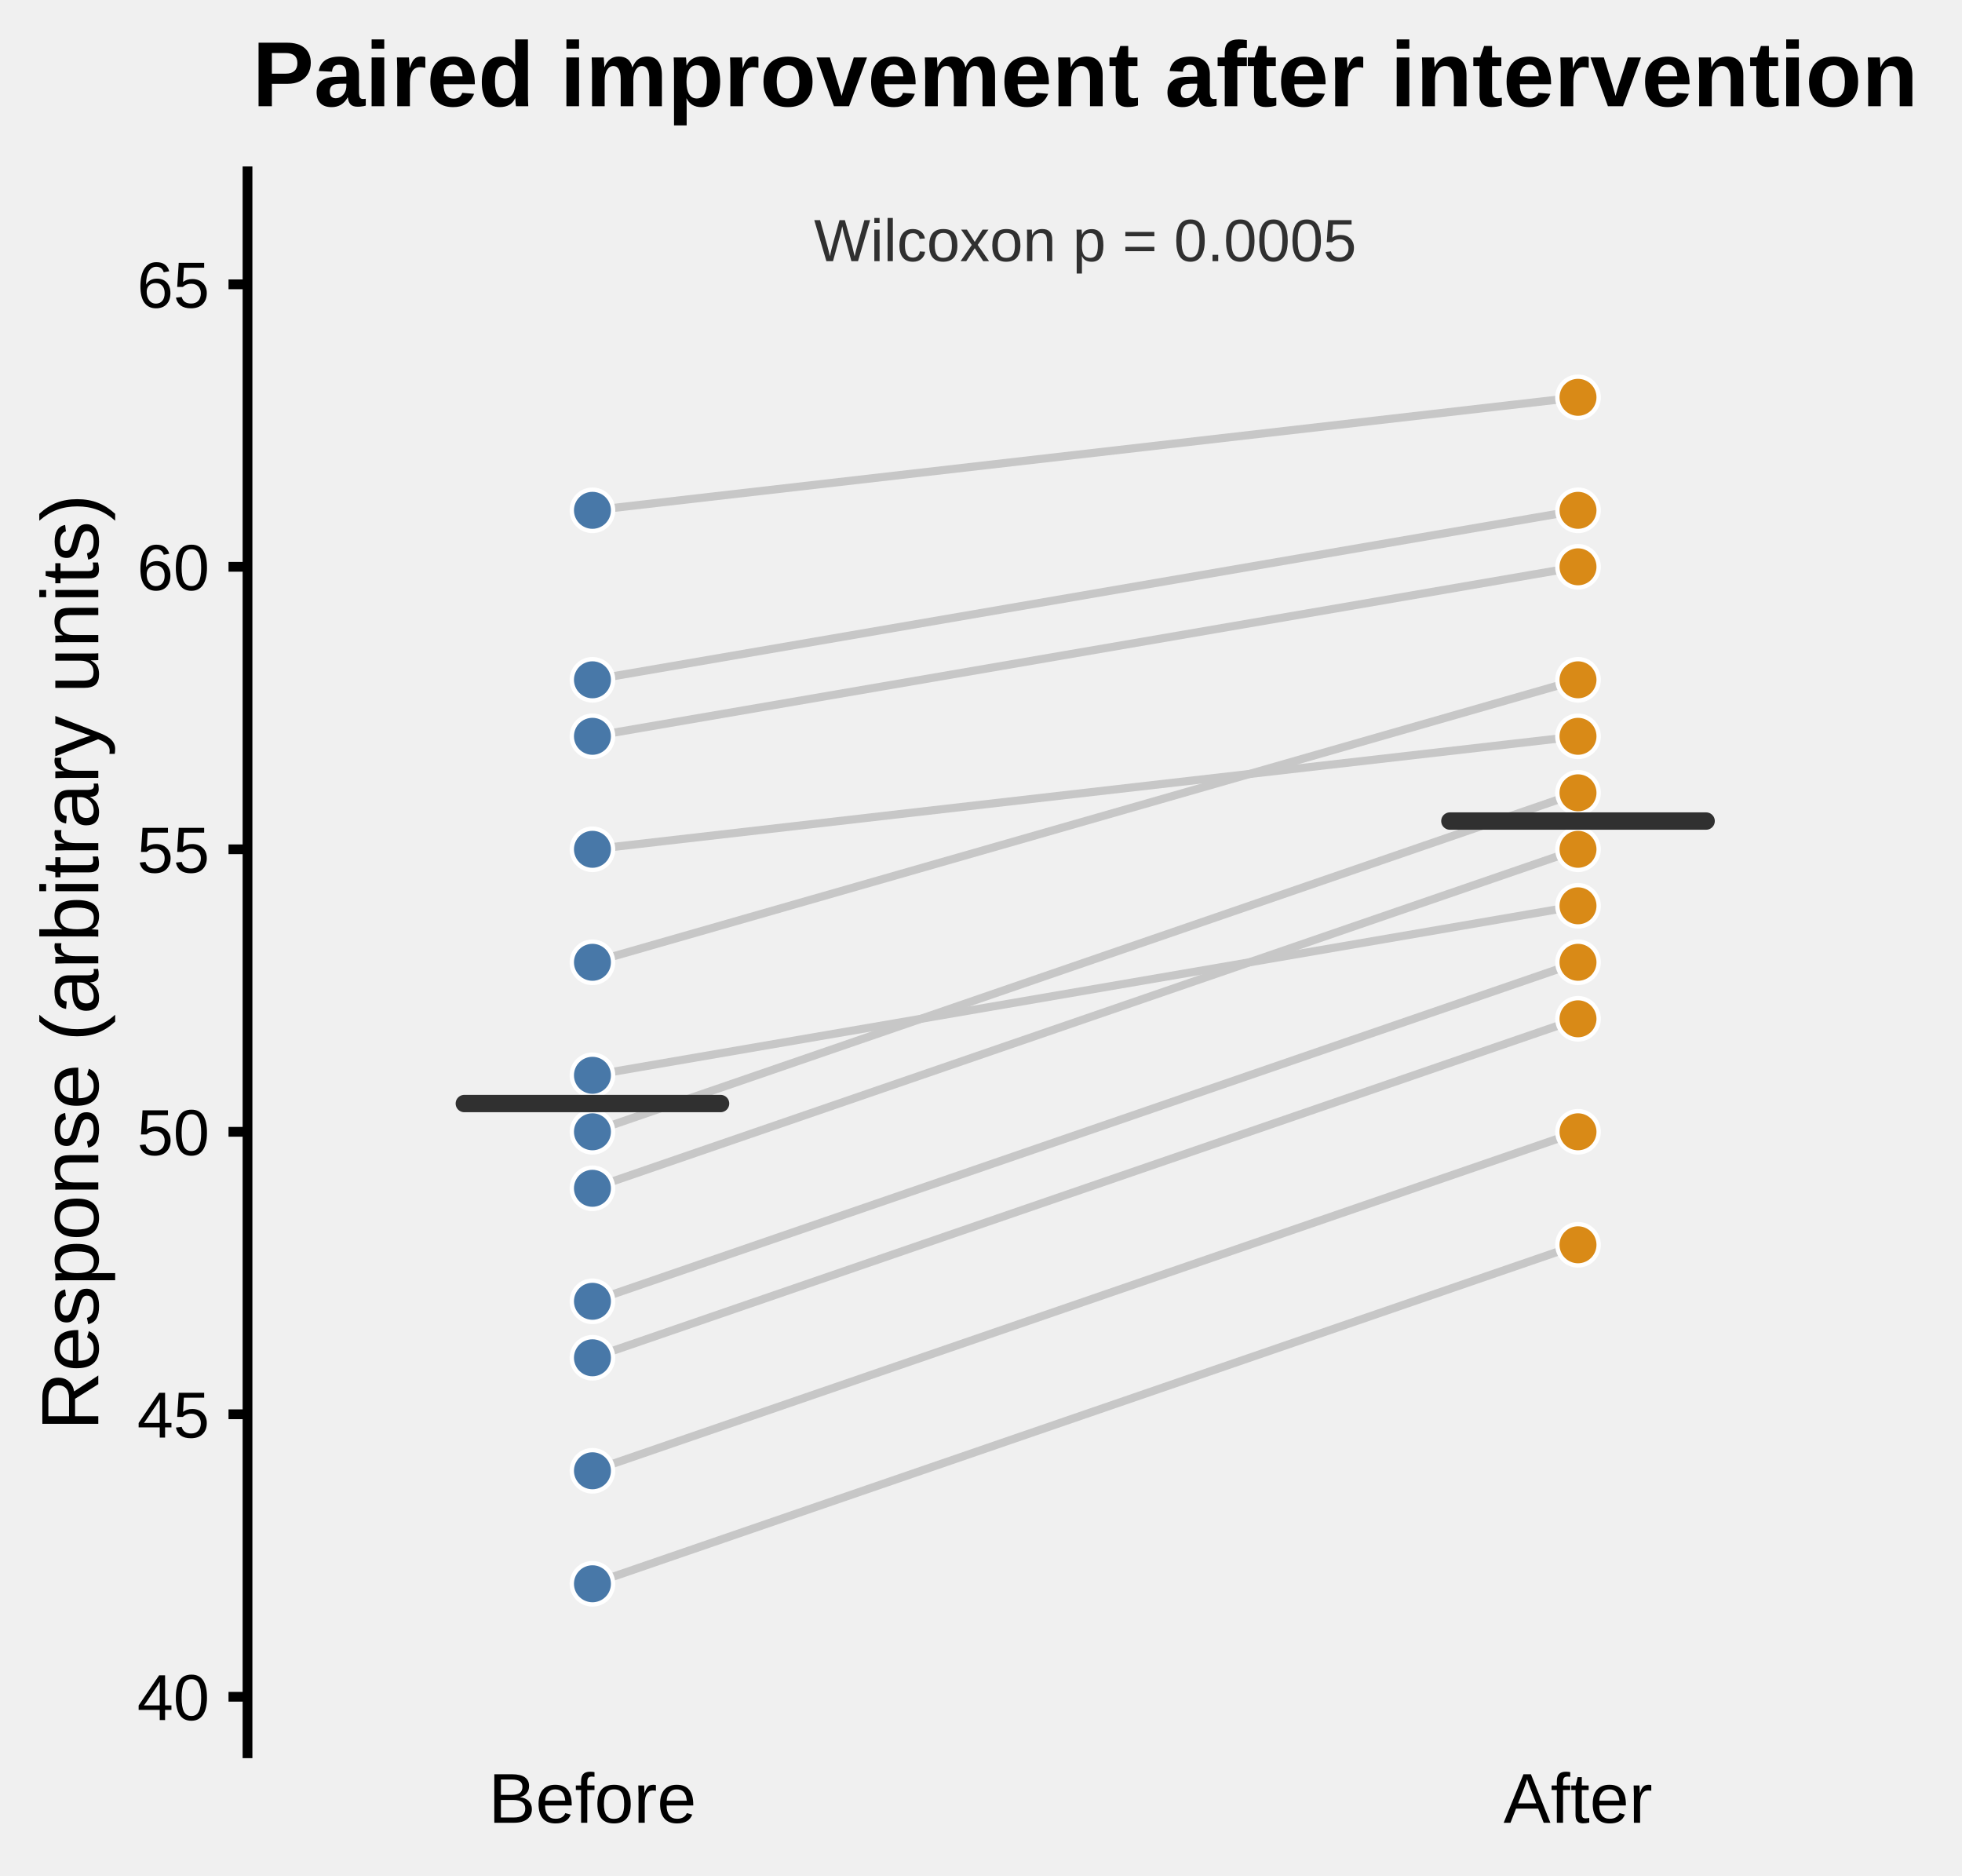
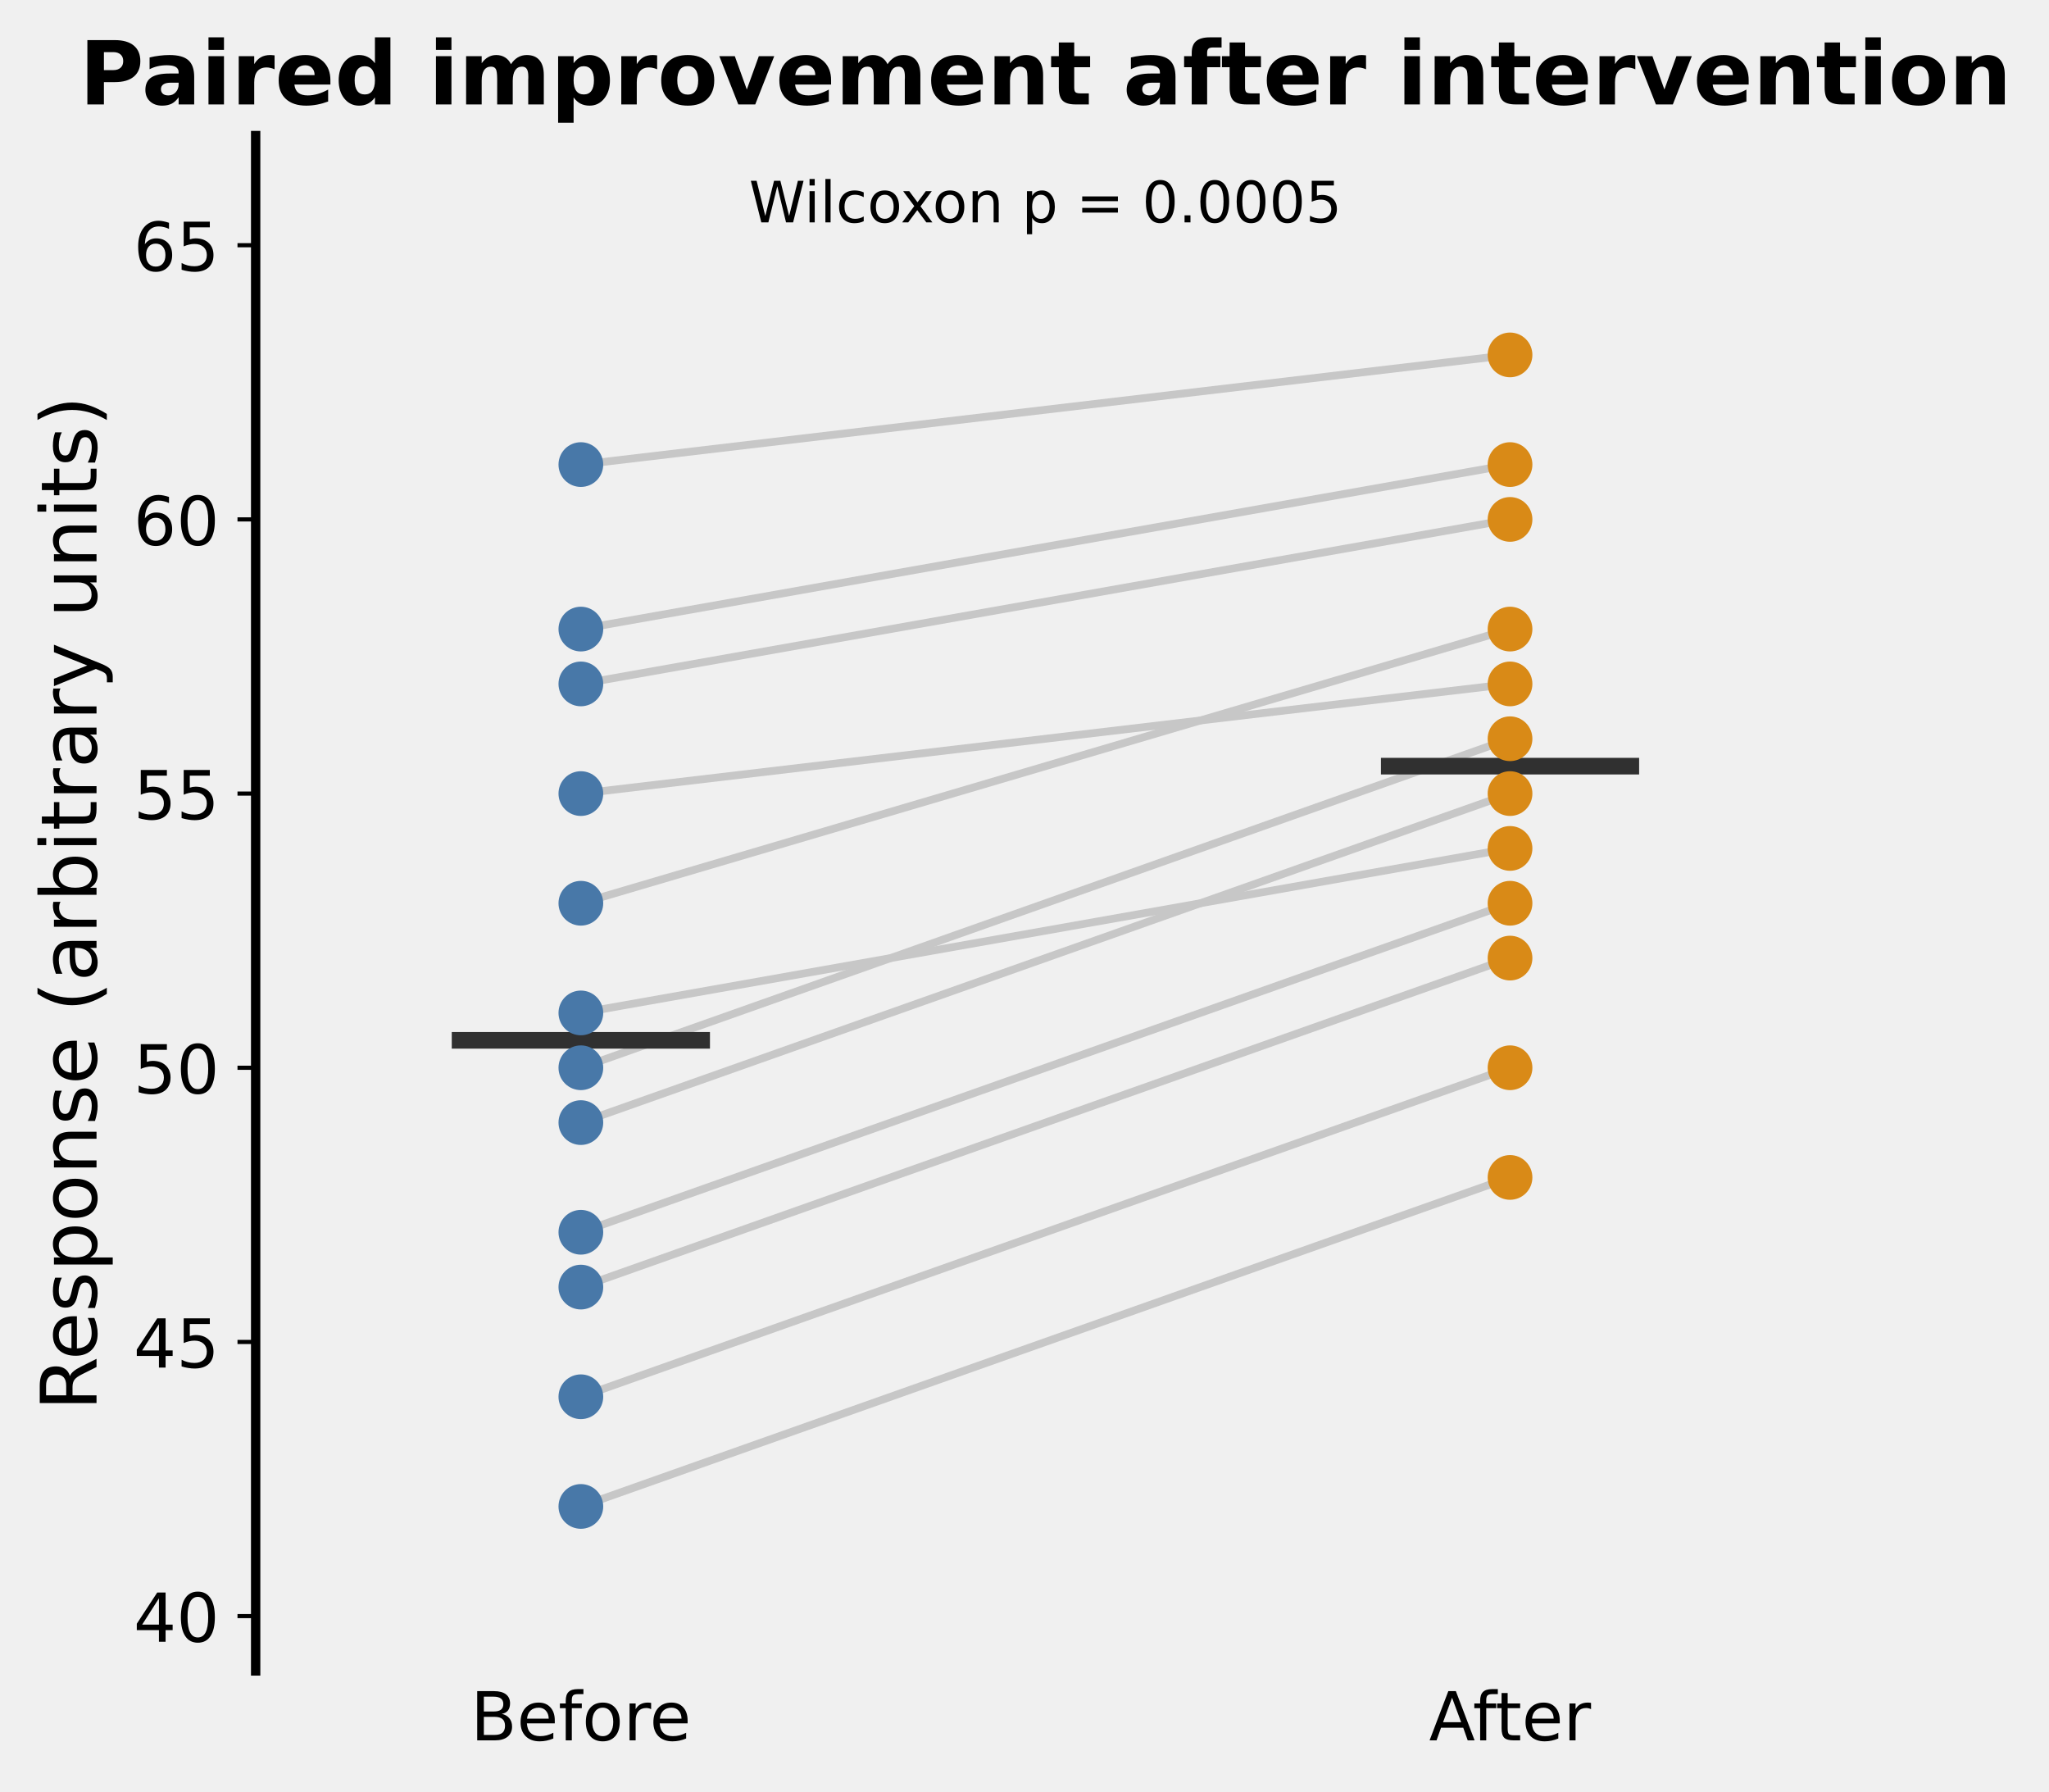
- <svg xmlns="http://www.w3.org/2000/svg" xmlns:xlink="http://www.w3.org/1999/xlink" width="361.654pt" height="345.712pt" viewBox="0 0 361.654 345.712" version="1.1">
+ <svg xmlns="http://www.w3.org/2000/svg" xmlns:xlink="http://www.w3.org/1999/xlink" width="394.807pt" height="345.179pt" viewBox="0 0 394.807 345.179" version="1.1">
  <defs>
    <style type="text/css">*{stroke-linejoin: round; stroke-linecap: butt}</style>
  </defs>
  <g id="figure_1">
    <g id="patch_1">
-       <path d="M 0 345.712  L 361.654 345.712  L 361.654 0  L 0 0  L 0 345.712  z " style="fill: none" />
+       <path d="M 0 345.179  L 394.807 345.179  L 394.807 0  L 0 0  L 0 345.179  z " style="fill: none" />
    </g>
    <g id="axes-0">
      <g id="patch_2">
-         <path d="M 45.623 323.123  L 354.454 323.123  L 354.454 31.575  L 45.623 31.575  L 45.623 323.123  z " style="fill: none" />
-       </g>
-       <g id="pair-P01" data-reprofig-kind="line" data-reprofig-visual-sha256="f10ccf56facc6f77ed51b74fab9c6f8a05f0781801165fd943f80a91bd9645fe">
-         <path d="M 109.206 291.886  L 290.871 229.411  " clip-path="url(#pb6697a9889)" style="fill: none; stroke: #c7c7c7; stroke-width: 1.5; stroke-linecap: square" />
-       </g>
-       <g id="pair-P02" data-reprofig-kind="line" data-reprofig-visual-sha256="47c050c9f29e808a5d5d0114f3ccea9537127f1a0f75bdb760a2ba70a2533926">
-         <path d="M 109.206 198.174  L 290.871 166.937  " clip-path="url(#pb6697a9889)" style="fill: none; stroke: #c7c7c7; stroke-width: 1.5; stroke-linecap: square" />
-       </g>
-       <g id="pair-P03" data-reprofig-kind="line" data-reprofig-visual-sha256="fab4d86d3819559f84d4179e5de77299c8cc88a082601fd34d24af1b569886a1">
-         <path d="M 109.206 239.824  L 290.871 177.349  " clip-path="url(#pb6697a9889)" style="fill: none; stroke: #c7c7c7; stroke-width: 1.5; stroke-linecap: square" />
-       </g>
-       <g id="pair-P04" data-reprofig-kind="line" data-reprofig-visual-sha256="d32bb159019df312ff62c4e651db21c55f02d455ea6382a12f2bd1745980398b">
-         <path d="M 109.206 156.524  L 290.871 135.699  " clip-path="url(#pb6697a9889)" style="fill: none; stroke: #c7c7c7; stroke-width: 1.5; stroke-linecap: square" />
-       </g>
-       <g id="pair-P05" data-reprofig-kind="line" data-reprofig-visual-sha256="9f8bffe89135889bdd4e1decce7fcddba982680ddf7db2c8b89a2bb50d85cf0a">
-         <path d="M 109.206 218.999  L 290.871 156.524  " clip-path="url(#pb6697a9889)" style="fill: none; stroke: #c7c7c7; stroke-width: 1.5; stroke-linecap: square" />
-       </g>
-       <g id="pair-P06" data-reprofig-kind="line" data-reprofig-visual-sha256="aac94bf22cb27dd75f22e7f0ecbabc0aa15755265aea67cb0804b3e7e9818477">
-         <path d="M 109.206 94.05  L 290.871 73.225  " clip-path="url(#pb6697a9889)" style="fill: none; stroke: #c7c7c7; stroke-width: 1.5; stroke-linecap: square" />
-       </g>
-       <g id="pair-P07" data-reprofig-kind="line" data-reprofig-visual-sha256="201311c00a10315e891d492f0b0a8e7b233caad25c8e0a1a7bf51f15e34a689e">
-         <path d="M 109.206 271.061  L 290.871 208.586  " clip-path="url(#pb6697a9889)" style="fill: none; stroke: #c7c7c7; stroke-width: 1.5; stroke-linecap: square" />
-       </g>
-       <g id="pair-P08" data-reprofig-kind="line" data-reprofig-visual-sha256="16d9090248b4d89d73ec40a8d4f09decee183d41e1a78ee8b33bfa082ef03c48">
-         <path d="M 109.206 125.287  L 290.871 94.05  " clip-path="url(#pb6697a9889)" style="fill: none; stroke: #c7c7c7; stroke-width: 1.5; stroke-linecap: square" />
-       </g>
-       <g id="pair-P09" data-reprofig-kind="line" data-reprofig-visual-sha256="e46e7a6f5e162682f842c8c6c3aba0d91f0db7e02ad6ecb69b26eaa41cae157c">
-         <path d="M 109.206 177.349  L 290.871 125.287  " clip-path="url(#pb6697a9889)" style="fill: none; stroke: #c7c7c7; stroke-width: 1.5; stroke-linecap: square" />
-       </g>
-       <g id="pair-P10" data-reprofig-kind="line" data-reprofig-visual-sha256="0447cbcc9f4d5f1c230569125665eef947b93a77447cdeaae64533f58eb7b0f3">
-         <path d="M 109.206 250.236  L 290.871 187.762  " clip-path="url(#pb6697a9889)" style="fill: none; stroke: #c7c7c7; stroke-width: 1.5; stroke-linecap: square" />
-       </g>
-       <g id="pair-P11" data-reprofig-kind="line" data-reprofig-visual-sha256="efaf0241a69b0391dd4ba9f292450f2db094ae83af8db212d8e75c70288af3d9">
-         <path d="M 109.206 135.699  L 290.871 104.462  " clip-path="url(#pb6697a9889)" style="fill: none; stroke: #c7c7c7; stroke-width: 1.5; stroke-linecap: square" />
-       </g>
-       <g id="pair-P12" data-reprofig-kind="line" data-reprofig-visual-sha256="e3568154ea3b18b63dadd043e7678b52b90dcf3c51c37e0b2c4286556006cf0d">
-         <path d="M 109.206 208.586  L 290.871 146.112  " clip-path="url(#pb6697a9889)" style="fill: none; stroke: #c7c7c7; stroke-width: 1.5; stroke-linecap: square" />
+         <path d="M 49.26 321.897  L 353.62 321.897  L 353.62 26.117  L 49.26 26.117  L 49.26 321.897  z " style="fill: none" />
      </g>
      <g id="matplotlib.axis_1">
        <g id="xtick_1">
          <g id="line2d_1" />
          <g id="text_1">
-             <text style="font: 13px 'Arial', 'Helvetica', 'Liberation Sans', 'DejaVu Sans', sans-serif; text-anchor: middle" x="109.206" y="335.928" transform="rotate(-0 109.2057 335.9279)">Before</text>
+             <text style="font: 13px 'DejaVu Sans', 'Bitstream Vera Sans', 'Computer Modern Sans Serif', 'Lucida Grande', 'Verdana', 'Geneva', 'Lucid', 'Arial', 'Helvetica', 'Avant Garde', sans-serif; text-anchor: middle" x="111.922" y="335.275" transform="rotate(-0 111.922 335.2753)">Before</text>
          </g>
        </g>
        <g id="xtick_2">
          <g id="line2d_2" />
          <g id="text_2">
-             <text style="font: 13px 'Arial', 'Helvetica', 'Liberation Sans', 'DejaVu Sans', sans-serif; text-anchor: middle" x="290.871" y="335.928" transform="rotate(-0 290.8712 335.9279)">After</text>
+             <text style="font: 13px 'DejaVu Sans', 'Bitstream Vera Sans', 'Computer Modern Sans Serif', 'Lucida Grande', 'Verdana', 'Geneva', 'Lucid', 'Arial', 'Helvetica', 'Avant Garde', sans-serif; text-anchor: middle" x="290.957" y="335.275" transform="rotate(-0 290.9573 335.2753)">After</text>
          </g>
        </g>
      </g>
      <g id="matplotlib.axis_2">
        <g id="ytick_1">
          <g id="line2d_3">
            <defs>
-               <path id="m89be836ded" d="M 0 0  L -3.5 0  " style="stroke: #000000; stroke-width: 1.8" />
+               <path id="md65dc5333b" d="M 0 0  L -3.5 0  " style="stroke: #000000; stroke-width: 0.8" />
            </defs>
            <g>
-               <use xlink:href="#m89be836ded" x="45.623" y="312.71" style="stroke: #000000; stroke-width: 1.8" />
+               <use xlink:href="#md65dc5333b" x="49.26" y="311.334" style="stroke: #000000; stroke-width: 0.8" />
            </g>
          </g>
          <g id="text_3">
-             <text style="font: 12px 'Arial', 'Helvetica', 'Liberation Sans', 'DejaVu Sans', sans-serif; text-anchor: end" x="38.623" y="317.005" transform="rotate(-0 38.62281 317.005)">40</text>
+             <text style="font: 13px 'DejaVu Sans', 'Bitstream Vera Sans', 'Computer Modern Sans Serif', 'Lucida Grande', 'Verdana', 'Geneva', 'Lucid', 'Arial', 'Helvetica', 'Avant Garde', sans-serif; text-anchor: end" x="42.26" y="316.273" transform="rotate(-0 42.25969 316.2728)">40</text>
          </g>
        </g>
        <g id="ytick_2">
          <g id="line2d_4">
            <g>
-               <use xlink:href="#m89be836ded" x="45.623" y="260.648" style="stroke: #000000; stroke-width: 1.8" />
+               <use xlink:href="#md65dc5333b" x="49.26" y="258.516" style="stroke: #000000; stroke-width: 0.8" />
            </g>
          </g>
          <g id="text_4">
-             <text style="font: 12px 'Arial', 'Helvetica', 'Liberation Sans', 'DejaVu Sans', sans-serif; text-anchor: end" x="38.623" y="264.943" transform="rotate(-0 38.62281 264.943)">45</text>
+             <text style="font: 13px 'DejaVu Sans', 'Bitstream Vera Sans', 'Computer Modern Sans Serif', 'Lucida Grande', 'Verdana', 'Geneva', 'Lucid', 'Arial', 'Helvetica', 'Avant Garde', sans-serif; text-anchor: end" x="42.26" y="263.455" transform="rotate(-0 42.25969 263.4549)">45</text>
          </g>
        </g>
        <g id="ytick_3">
          <g id="line2d_5">
            <g>
-               <use xlink:href="#m89be836ded" x="45.623" y="208.586" style="stroke: #000000; stroke-width: 1.8" />
+               <use xlink:href="#md65dc5333b" x="49.26" y="205.698" style="stroke: #000000; stroke-width: 0.8" />
            </g>
          </g>
          <g id="text_5">
-             <text style="font: 12px 'Arial', 'Helvetica', 'Liberation Sans', 'DejaVu Sans', sans-serif; text-anchor: end" x="38.623" y="212.881" transform="rotate(-0 38.62281 212.881)">50</text>
+             <text style="font: 13px 'DejaVu Sans', 'Bitstream Vera Sans', 'Computer Modern Sans Serif', 'Lucida Grande', 'Verdana', 'Geneva', 'Lucid', 'Arial', 'Helvetica', 'Avant Garde', sans-serif; text-anchor: end" x="42.26" y="210.637" transform="rotate(-0 42.25969 210.637)">50</text>
          </g>
        </g>
        <g id="ytick_4">
          <g id="line2d_6">
            <g>
-               <use xlink:href="#m89be836ded" x="45.623" y="156.524" style="stroke: #000000; stroke-width: 1.8" />
+               <use xlink:href="#md65dc5333b" x="49.26" y="152.88" style="stroke: #000000; stroke-width: 0.8" />
            </g>
          </g>
          <g id="text_6">
-             <text style="font: 12px 'Arial', 'Helvetica', 'Liberation Sans', 'DejaVu Sans', sans-serif; text-anchor: end" x="38.623" y="160.819" transform="rotate(-0 38.62281 160.819)">55</text>
+             <text style="font: 13px 'DejaVu Sans', 'Bitstream Vera Sans', 'Computer Modern Sans Serif', 'Lucida Grande', 'Verdana', 'Geneva', 'Lucid', 'Arial', 'Helvetica', 'Avant Garde', sans-serif; text-anchor: end" x="42.26" y="157.819" transform="rotate(-0 42.25969 157.8192)">55</text>
          </g>
        </g>
        <g id="ytick_5">
          <g id="line2d_7">
            <g>
-               <use xlink:href="#m89be836ded" x="45.623" y="104.462" style="stroke: #000000; stroke-width: 1.8" />
+               <use xlink:href="#md65dc5333b" x="49.26" y="100.062" style="stroke: #000000; stroke-width: 0.8" />
            </g>
          </g>
          <g id="text_7">
-             <text style="font: 12px 'Arial', 'Helvetica', 'Liberation Sans', 'DejaVu Sans', sans-serif; text-anchor: end" x="38.623" y="108.757" transform="rotate(-0 38.62281 108.757)">60</text>
+             <text style="font: 13px 'DejaVu Sans', 'Bitstream Vera Sans', 'Computer Modern Sans Serif', 'Lucida Grande', 'Verdana', 'Geneva', 'Lucid', 'Arial', 'Helvetica', 'Avant Garde', sans-serif; text-anchor: end" x="42.26" y="105.001" transform="rotate(-0 42.25969 105.0013)">60</text>
          </g>
        </g>
        <g id="ytick_6">
          <g id="line2d_8">
            <g>
-               <use xlink:href="#m89be836ded" x="45.623" y="52.4" style="stroke: #000000; stroke-width: 1.8" />
+               <use xlink:href="#md65dc5333b" x="49.26" y="47.244" style="stroke: #000000; stroke-width: 0.8" />
            </g>
          </g>
          <g id="text_8">
-             <text style="font: 12px 'Arial', 'Helvetica', 'Liberation Sans', 'DejaVu Sans', sans-serif; text-anchor: end" x="38.623" y="56.695" transform="rotate(-0 38.62281 56.69496)">65</text>
+             <text style="font: 13px 'DejaVu Sans', 'Bitstream Vera Sans', 'Computer Modern Sans Serif', 'Lucida Grande', 'Verdana', 'Geneva', 'Lucid', 'Arial', 'Helvetica', 'Avant Garde', sans-serif; text-anchor: end" x="42.26" y="52.183" transform="rotate(-0 42.25969 52.18347)">65</text>
          </g>
        </g>
        <g id="text_9">
-           <text style="font: 15px 'Arial', 'Helvetica', 'Liberation Sans', 'DejaVu Sans', sans-serif; text-anchor: middle" x="18.12" y="177.349" transform="rotate(-90 18.11953 177.3491)">Response (arbitrary units)</text>
+           <text style="font: 15px 'DejaVu Sans', 'Bitstream Vera Sans', 'Computer Modern Sans Serif', 'Lucida Grande', 'Verdana', 'Geneva', 'Lucid', 'Arial', 'Helvetica', 'Avant Garde', sans-serif; text-anchor: middle" x="18.598" y="174.007" transform="rotate(-90 18.59766 174.0073)">Response (arbitrary units)</text>
        </g>
      </g>
+       <g id="pair-P01" data-reprofig-kind="line" data-reprofig-visual-sha256="460788bef65da47644c82d63de79d2af3d3ee7e07ee6027c50fec900c00fd90a">
+         <path d="M 111.922 290.207  L 290.957 226.825  " clip-path="url(#p07c36e3cea)" style="fill: none; stroke: #c7c7c7; stroke-width: 1.5; stroke-linecap: square" />
+       </g>
+       <g id="pair-P02" data-reprofig-kind="line" data-reprofig-visual-sha256="f8beaf89098984416592d14c532235d9c3b0fa1d6ddc5181cedc81b26c485cb6">
+         <path d="M 111.922 195.134  L 290.957 163.444  " clip-path="url(#p07c36e3cea)" style="fill: none; stroke: #c7c7c7; stroke-width: 1.5; stroke-linecap: square" />
+       </g>
+       <g id="pair-P03" data-reprofig-kind="line" data-reprofig-visual-sha256="5e611c1e9056897db19dc68bb5ac1e4560cc1ddf2260bf851c488c652686f427">
+         <path d="M 111.922 237.389  L 290.957 174.007  " clip-path="url(#p07c36e3cea)" style="fill: none; stroke: #c7c7c7; stroke-width: 1.5; stroke-linecap: square" />
+       </g>
+       <g id="pair-P04" data-reprofig-kind="line" data-reprofig-visual-sha256="f0a120ce4ffaf6722b2d2fcbbfff72c255ea1753be6602c35fa26c310a258ceb">
+         <path d="M 111.922 152.88  L 290.957 131.753  " clip-path="url(#p07c36e3cea)" style="fill: none; stroke: #c7c7c7; stroke-width: 1.5; stroke-linecap: square" />
+       </g>
+       <g id="pair-P05" data-reprofig-kind="line" data-reprofig-visual-sha256="2f5b2eee62dedc99360f2db5925f1662d9ed73315aa8b3a295244df1942cc170">
+         <path d="M 111.922 216.262  L 290.957 152.88  " clip-path="url(#p07c36e3cea)" style="fill: none; stroke: #c7c7c7; stroke-width: 1.5; stroke-linecap: square" />
+       </g>
+       <g id="pair-P06" data-reprofig-kind="line" data-reprofig-visual-sha256="e7b311fbf627253e58a43353ed14e58265d6b6e04d4069f371e4842af4e97524">
+         <path d="M 111.922 89.499  L 290.957 68.372  " clip-path="url(#p07c36e3cea)" style="fill: none; stroke: #c7c7c7; stroke-width: 1.5; stroke-linecap: square" />
+       </g>
+       <g id="pair-P07" data-reprofig-kind="line" data-reprofig-visual-sha256="4f257f7fbc7a3970e8ede7093c28c1a8722fc64c687d3087c84207890cc0e5e5">
+         <path d="M 111.922 269.079  L 290.957 205.698  " clip-path="url(#p07c36e3cea)" style="fill: none; stroke: #c7c7c7; stroke-width: 1.5; stroke-linecap: square" />
+       </g>
+       <g id="pair-P08" data-reprofig-kind="line" data-reprofig-visual-sha256="3e78846c0e978c7a511a049e54a6d2c3782bd949b404c5e070e794405456a83c">
+         <path d="M 111.922 121.189  L 290.957 89.499  " clip-path="url(#p07c36e3cea)" style="fill: none; stroke: #c7c7c7; stroke-width: 1.5; stroke-linecap: square" />
+       </g>
+       <g id="pair-P09" data-reprofig-kind="line" data-reprofig-visual-sha256="a3f753dd263996292e5d64f7f012bf9487c0f2db5b5183c180f945c7e8645503">
+         <path d="M 111.922 174.007  L 290.957 121.189  " clip-path="url(#p07c36e3cea)" style="fill: none; stroke: #c7c7c7; stroke-width: 1.5; stroke-linecap: square" />
+       </g>
+       <g id="pair-P10" data-reprofig-kind="line" data-reprofig-visual-sha256="17d73b157ffb99e50e0624b78bff67002f785f4309aedc6b3a4ac1304d79a300">
+         <path d="M 111.922 247.952  L 290.957 184.571  " clip-path="url(#p07c36e3cea)" style="fill: none; stroke: #c7c7c7; stroke-width: 1.5; stroke-linecap: square" />
+       </g>
+       <g id="pair-P11" data-reprofig-kind="line" data-reprofig-visual-sha256="358f540deb16ab9e7b2a4e89d245c28bc76326e88819b853035050ff8421b12f">
+         <path d="M 111.922 131.753  L 290.957 100.062  " clip-path="url(#p07c36e3cea)" style="fill: none; stroke: #c7c7c7; stroke-width: 1.5; stroke-linecap: square" />
+       </g>
+       <g id="pair-P12" data-reprofig-kind="line" data-reprofig-visual-sha256="625035e9f987f24777ae82917aac44b7410a09850701b4731fdad22e449f43fb">
+         <path d="M 111.922 205.698  L 290.957 142.317  " clip-path="url(#p07c36e3cea)" style="fill: none; stroke: #c7c7c7; stroke-width: 1.5; stroke-linecap: square" />
+       </g>
+       <g id="before-median" data-reprofig-kind="line" data-reprofig-visual-sha256="e4f1df2dc75720044838f2b01aac7c366f0ea111399db929e24305f833d5ed4a">
+         <path d="M 88.647 200.416  L 135.197 200.416  " clip-path="url(#p07c36e3cea)" style="fill: none; stroke: #303030; stroke-width: 3.2; stroke-linecap: square" />
+       </g>
+       <g id="after-median" data-reprofig-kind="line" data-reprofig-visual-sha256="2570d09d5753e74bf34589bc43bed2422e6fb22d2e750f055176b37c6d0cf89d">
+         <path d="M 267.683 147.598  L 314.232 147.598  " clip-path="url(#p07c36e3cea)" style="fill: none; stroke: #303030; stroke-width: 3.2; stroke-linecap: square" />
+       </g>
      <g id="patch_3">
-         <path d="M 45.623 323.123  L 45.623 31.575  " style="fill: none; stroke: #000000; stroke-width: 1.8; stroke-linejoin: miter; stroke-linecap: square" />
+         <path d="M 49.26 321.897  L 49.26 26.117  " style="fill: none; stroke: #000000; stroke-width: 1.8; stroke-linejoin: miter; stroke-linecap: square" />
      </g>
-       <g id="before-observations" data-reprofig-kind="points" data-reprofig-visual-sha256="eafd2a8ee49a94489aa7cbbe3bb2a420c8554a7e0a0c2f737b7baddf61847df3">
+       <g id="before-observations" data-reprofig-kind="points" data-reprofig-visual-sha256="42856161c812e333741437434471aafacd5cb2206a58066b275616d09539beb3">
        <defs>
-           <path id="m61a24d7627" d="M 0 3.808  C 1.01 3.808 1.979 3.407 2.693 2.693  C 3.407 1.979 3.808 1.01 3.808 0  C 3.808 -1.01 3.407 -1.979 2.693 -2.693  C 1.979 -3.407 1.01 -3.808 0 -3.808  C -1.01 -3.808 -1.979 -3.407 -2.693 -2.693  C -3.407 -1.979 -3.808 -1.01 -3.808 0  C -3.808 1.01 -3.407 1.979 -2.693 2.693  C -1.979 3.407 -1.01 3.808 0 3.808  z " style="stroke: #ffffff; stroke-width: 0.8" />
+           <path id="m95d24f50f5" d="M 0 3.808  C 1.01 3.808 1.979 3.407 2.693 2.693  C 3.407 1.979 3.808 1.01 3.808 0  C 3.808 -1.01 3.407 -1.979 2.693 -2.693  C 1.979 -3.407 1.01 -3.808 0 -3.808  C -1.01 -3.808 -1.979 -3.407 -2.693 -2.693  C -3.407 -1.979 -3.808 -1.01 -3.808 0  C -3.808 1.01 -3.407 1.979 -2.693 2.693  C -1.979 3.407 -1.01 3.808 0 3.808  z " style="stroke: #4878a8" />
        </defs>
-         <g clip-path="url(#pb6697a9889)">
-           <use xlink:href="#m61a24d7627" x="109.206" y="291.886" style="fill: #4878a8; stroke: #ffffff; stroke-width: 0.8" />
-           <use xlink:href="#m61a24d7627" x="109.206" y="198.174" style="fill: #4878a8; stroke: #ffffff; stroke-width: 0.8" />
-           <use xlink:href="#m61a24d7627" x="109.206" y="239.824" style="fill: #4878a8; stroke: #ffffff; stroke-width: 0.8" />
-           <use xlink:href="#m61a24d7627" x="109.206" y="156.524" style="fill: #4878a8; stroke: #ffffff; stroke-width: 0.8" />
-           <use xlink:href="#m61a24d7627" x="109.206" y="218.999" style="fill: #4878a8; stroke: #ffffff; stroke-width: 0.8" />
-           <use xlink:href="#m61a24d7627" x="109.206" y="94.05" style="fill: #4878a8; stroke: #ffffff; stroke-width: 0.8" />
-           <use xlink:href="#m61a24d7627" x="109.206" y="271.061" style="fill: #4878a8; stroke: #ffffff; stroke-width: 0.8" />
-           <use xlink:href="#m61a24d7627" x="109.206" y="125.287" style="fill: #4878a8; stroke: #ffffff; stroke-width: 0.8" />
-           <use xlink:href="#m61a24d7627" x="109.206" y="177.349" style="fill: #4878a8; stroke: #ffffff; stroke-width: 0.8" />
-           <use xlink:href="#m61a24d7627" x="109.206" y="250.236" style="fill: #4878a8; stroke: #ffffff; stroke-width: 0.8" />
-           <use xlink:href="#m61a24d7627" x="109.206" y="135.699" style="fill: #4878a8; stroke: #ffffff; stroke-width: 0.8" />
-           <use xlink:href="#m61a24d7627" x="109.206" y="208.586" style="fill: #4878a8; stroke: #ffffff; stroke-width: 0.8" />
+         <g clip-path="url(#p07c36e3cea)">
+           <use xlink:href="#m95d24f50f5" x="111.922" y="290.207" style="fill: #4878a8; stroke: #4878a8" />
+           <use xlink:href="#m95d24f50f5" x="111.922" y="195.134" style="fill: #4878a8; stroke: #4878a8" />
+           <use xlink:href="#m95d24f50f5" x="111.922" y="237.389" style="fill: #4878a8; stroke: #4878a8" />
+           <use xlink:href="#m95d24f50f5" x="111.922" y="152.88" style="fill: #4878a8; stroke: #4878a8" />
+           <use xlink:href="#m95d24f50f5" x="111.922" y="216.262" style="fill: #4878a8; stroke: #4878a8" />
+           <use xlink:href="#m95d24f50f5" x="111.922" y="89.499" style="fill: #4878a8; stroke: #4878a8" />
+           <use xlink:href="#m95d24f50f5" x="111.922" y="269.079" style="fill: #4878a8; stroke: #4878a8" />
+           <use xlink:href="#m95d24f50f5" x="111.922" y="121.189" style="fill: #4878a8; stroke: #4878a8" />
+           <use xlink:href="#m95d24f50f5" x="111.922" y="174.007" style="fill: #4878a8; stroke: #4878a8" />
+           <use xlink:href="#m95d24f50f5" x="111.922" y="247.952" style="fill: #4878a8; stroke: #4878a8" />
+           <use xlink:href="#m95d24f50f5" x="111.922" y="131.753" style="fill: #4878a8; stroke: #4878a8" />
+           <use xlink:href="#m95d24f50f5" x="111.922" y="205.698" style="fill: #4878a8; stroke: #4878a8" />
        </g>
      </g>
-       <g id="after-observations" data-reprofig-kind="points" data-reprofig-visual-sha256="2ec122d5cfdb19444844578919cc96e2644a4ea4024c5b9a0bbcc45292e7e358">
+       <g id="after-observations" data-reprofig-kind="points" data-reprofig-visual-sha256="676fa94735cb722591d9a4394997a5f9a0de57c26c0e1f885a3f4809bb230cbe">
        <defs>
-           <path id="mc8b9493644" d="M 0 3.808  C 1.01 3.808 1.979 3.407 2.693 2.693  C 3.407 1.979 3.808 1.01 3.808 0  C 3.808 -1.01 3.407 -1.979 2.693 -2.693  C 1.979 -3.407 1.01 -3.808 0 -3.808  C -1.01 -3.808 -1.979 -3.407 -2.693 -2.693  C -3.407 -1.979 -3.808 -1.01 -3.808 0  C -3.808 1.01 -3.407 1.979 -2.693 2.693  C -1.979 3.407 -1.01 3.808 0 3.808  z " style="stroke: #ffffff; stroke-width: 0.8" />
+           <path id="mf25bc984ab" d="M 0 3.808  C 1.01 3.808 1.979 3.407 2.693 2.693  C 3.407 1.979 3.808 1.01 3.808 0  C 3.808 -1.01 3.407 -1.979 2.693 -2.693  C 1.979 -3.407 1.01 -3.808 0 -3.808  C -1.01 -3.808 -1.979 -3.407 -2.693 -2.693  C -3.407 -1.979 -3.808 -1.01 -3.808 0  C -3.808 1.01 -3.407 1.979 -2.693 2.693  C -1.979 3.407 -1.01 3.808 0 3.808  z " style="stroke: #d98a17" />
        </defs>
-         <g clip-path="url(#pb6697a9889)">
-           <use xlink:href="#mc8b9493644" x="290.871" y="229.411" style="fill: #d98a17; stroke: #ffffff; stroke-width: 0.8" />
-           <use xlink:href="#mc8b9493644" x="290.871" y="166.937" style="fill: #d98a17; stroke: #ffffff; stroke-width: 0.8" />
-           <use xlink:href="#mc8b9493644" x="290.871" y="177.349" style="fill: #d98a17; stroke: #ffffff; stroke-width: 0.8" />
-           <use xlink:href="#mc8b9493644" x="290.871" y="135.699" style="fill: #d98a17; stroke: #ffffff; stroke-width: 0.8" />
-           <use xlink:href="#mc8b9493644" x="290.871" y="156.524" style="fill: #d98a17; stroke: #ffffff; stroke-width: 0.8" />
-           <use xlink:href="#mc8b9493644" x="290.871" y="73.225" style="fill: #d98a17; stroke: #ffffff; stroke-width: 0.8" />
-           <use xlink:href="#mc8b9493644" x="290.871" y="208.586" style="fill: #d98a17; stroke: #ffffff; stroke-width: 0.8" />
-           <use xlink:href="#mc8b9493644" x="290.871" y="94.05" style="fill: #d98a17; stroke: #ffffff; stroke-width: 0.8" />
-           <use xlink:href="#mc8b9493644" x="290.871" y="125.287" style="fill: #d98a17; stroke: #ffffff; stroke-width: 0.8" />
-           <use xlink:href="#mc8b9493644" x="290.871" y="187.762" style="fill: #d98a17; stroke: #ffffff; stroke-width: 0.8" />
-           <use xlink:href="#mc8b9493644" x="290.871" y="104.462" style="fill: #d98a17; stroke: #ffffff; stroke-width: 0.8" />
-           <use xlink:href="#mc8b9493644" x="290.871" y="146.112" style="fill: #d98a17; stroke: #ffffff; stroke-width: 0.8" />
+         <g clip-path="url(#p07c36e3cea)">
+           <use xlink:href="#mf25bc984ab" x="290.957" y="226.825" style="fill: #d98a17; stroke: #d98a17" />
+           <use xlink:href="#mf25bc984ab" x="290.957" y="163.444" style="fill: #d98a17; stroke: #d98a17" />
+           <use xlink:href="#mf25bc984ab" x="290.957" y="174.007" style="fill: #d98a17; stroke: #d98a17" />
+           <use xlink:href="#mf25bc984ab" x="290.957" y="131.753" style="fill: #d98a17; stroke: #d98a17" />
+           <use xlink:href="#mf25bc984ab" x="290.957" y="152.88" style="fill: #d98a17; stroke: #d98a17" />
+           <use xlink:href="#mf25bc984ab" x="290.957" y="68.372" style="fill: #d98a17; stroke: #d98a17" />
+           <use xlink:href="#mf25bc984ab" x="290.957" y="205.698" style="fill: #d98a17; stroke: #d98a17" />
+           <use xlink:href="#mf25bc984ab" x="290.957" y="89.499" style="fill: #d98a17; stroke: #d98a17" />
+           <use xlink:href="#mf25bc984ab" x="290.957" y="121.189" style="fill: #d98a17; stroke: #d98a17" />
+           <use xlink:href="#mf25bc984ab" x="290.957" y="184.571" style="fill: #d98a17; stroke: #d98a17" />
+           <use xlink:href="#mf25bc984ab" x="290.957" y="100.062" style="fill: #d98a17; stroke: #d98a17" />
+           <use xlink:href="#mf25bc984ab" x="290.957" y="142.317" style="fill: #d98a17; stroke: #d98a17" />
        </g>
      </g>
-       <g id="wilcoxon-p-value" data-reprofig-text="Wilcoxon p = 0.0005" data-reprofig-statistic-id="paired-change-wilcoxon" data-reprofig-visual-sha256="98d9cf50d958707717ae6c1fdf88ce712c5dd181ce0fb5862b687f39823b90ce">
-         <text style="fill: #303030; font: 11px 'Arial', 'Helvetica', 'Liberation Sans', 'DejaVu Sans', sans-serif; text-anchor: middle" x="200.038" y="48.132" transform="rotate(-0 200.0385 48.13154)">Wilcoxon p = 0.0005</text>
+       <g id="wilcoxon-p-value" data-reprofig-text="Wilcoxon p = 0.0005" data-reprofig-statistic-id="paired-change-wilcoxon" data-reprofig-visual-sha256="95df140b3ae6a5d7b46975678128cd41be1d78d6fff85abba6609afffd4ac4e1">
+         <text style="font: 11px 'DejaVu Sans', 'Bitstream Vera Sans', 'Computer Modern Sans Serif', 'Lucida Grande', 'Verdana', 'Geneva', 'Lucid', 'Arial', 'Helvetica', 'Avant Garde', sans-serif; text-anchor: middle" x="201.44" y="42.844" transform="rotate(-0 201.4397 42.84412)">Wilcoxon p = 0.0005</text>
      </g>
      <g id="text_10">
-         <text style="font: 700 17px 'Arial', 'Helvetica', 'Liberation Sans', 'DejaVu Sans', sans-serif; text-anchor: middle" x="200.038" y="19.575" transform="rotate(-0 200.0385 19.57547)">Paired improvement after intervention</text>
-       </g>
-       <g id="before-median" data-reprofig-kind="line" data-reprofig-visual-sha256="d64c3639bc2bd405f38d74b05429e3a4cf9ab03030979c8f2130ab043c7208bd">
-         <path d="M 85.589 203.38  L 132.822 203.38  " clip-path="url(#pb6697a9889)" style="fill: none; stroke: #303030; stroke-width: 3.2; stroke-linecap: round" />
-       </g>
-       <g id="after-median" data-reprofig-kind="line" data-reprofig-visual-sha256="21f80575348ef26c0905e37b1b28431d9c31b214f9473308af88bef28b84d428">
-         <path d="M 267.255 151.318  L 314.488 151.318  " clip-path="url(#pb6697a9889)" style="fill: none; stroke: #303030; stroke-width: 3.2; stroke-linecap: round" />
+         <text style="font: 700 17px 'DejaVu Sans', 'Bitstream Vera Sans', 'Computer Modern Sans Serif', 'Lucida Grande', 'Verdana', 'Geneva', 'Lucid', 'Arial', 'Helvetica', 'Avant Garde', sans-serif; text-anchor: middle" x="201.44" y="20.117" transform="rotate(-0 201.4397 20.11734)">Paired improvement after intervention</text>
      </g>
    </g>
  </g>
  <defs>
-     <clipPath id="pb6697a9889">
-       <rect x="45.623" y="31.575" width="308.831" height="291.547" />
+     <clipPath id="p07c36e3cea">
+       <rect x="49.26" y="26.117" width="304.36" height="295.78" />
    </clipPath>
  </defs>
</svg>
